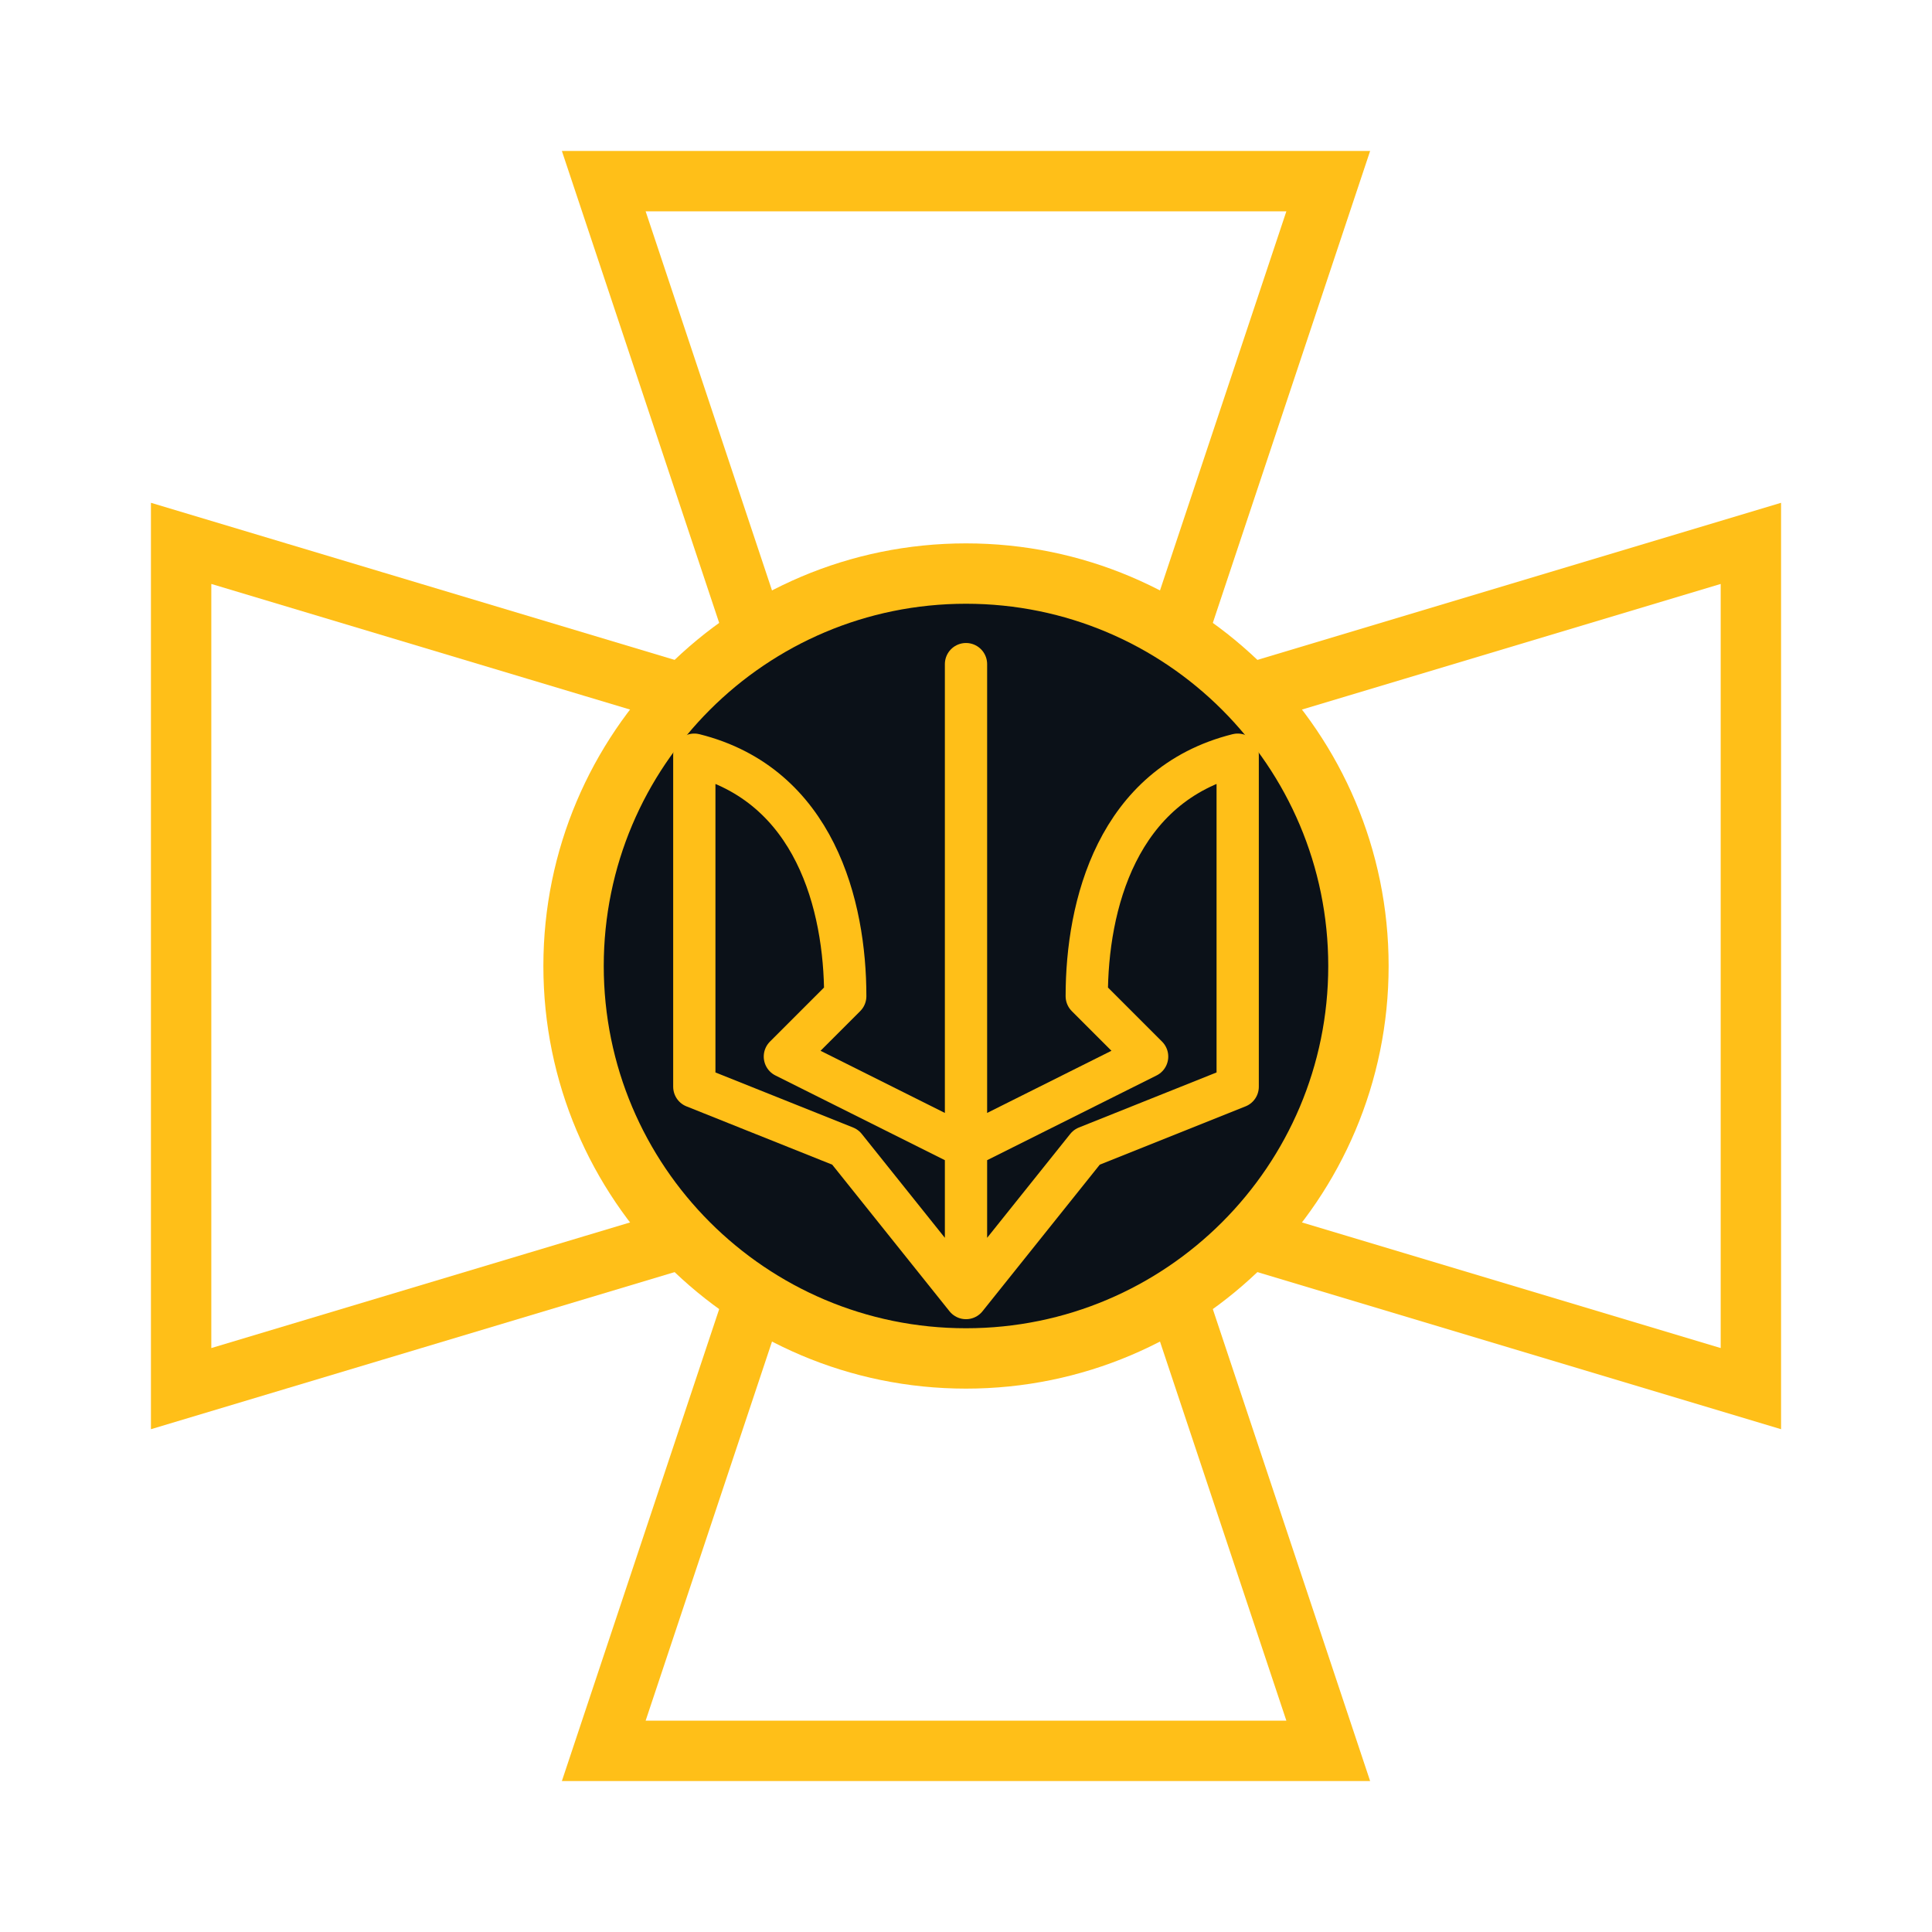
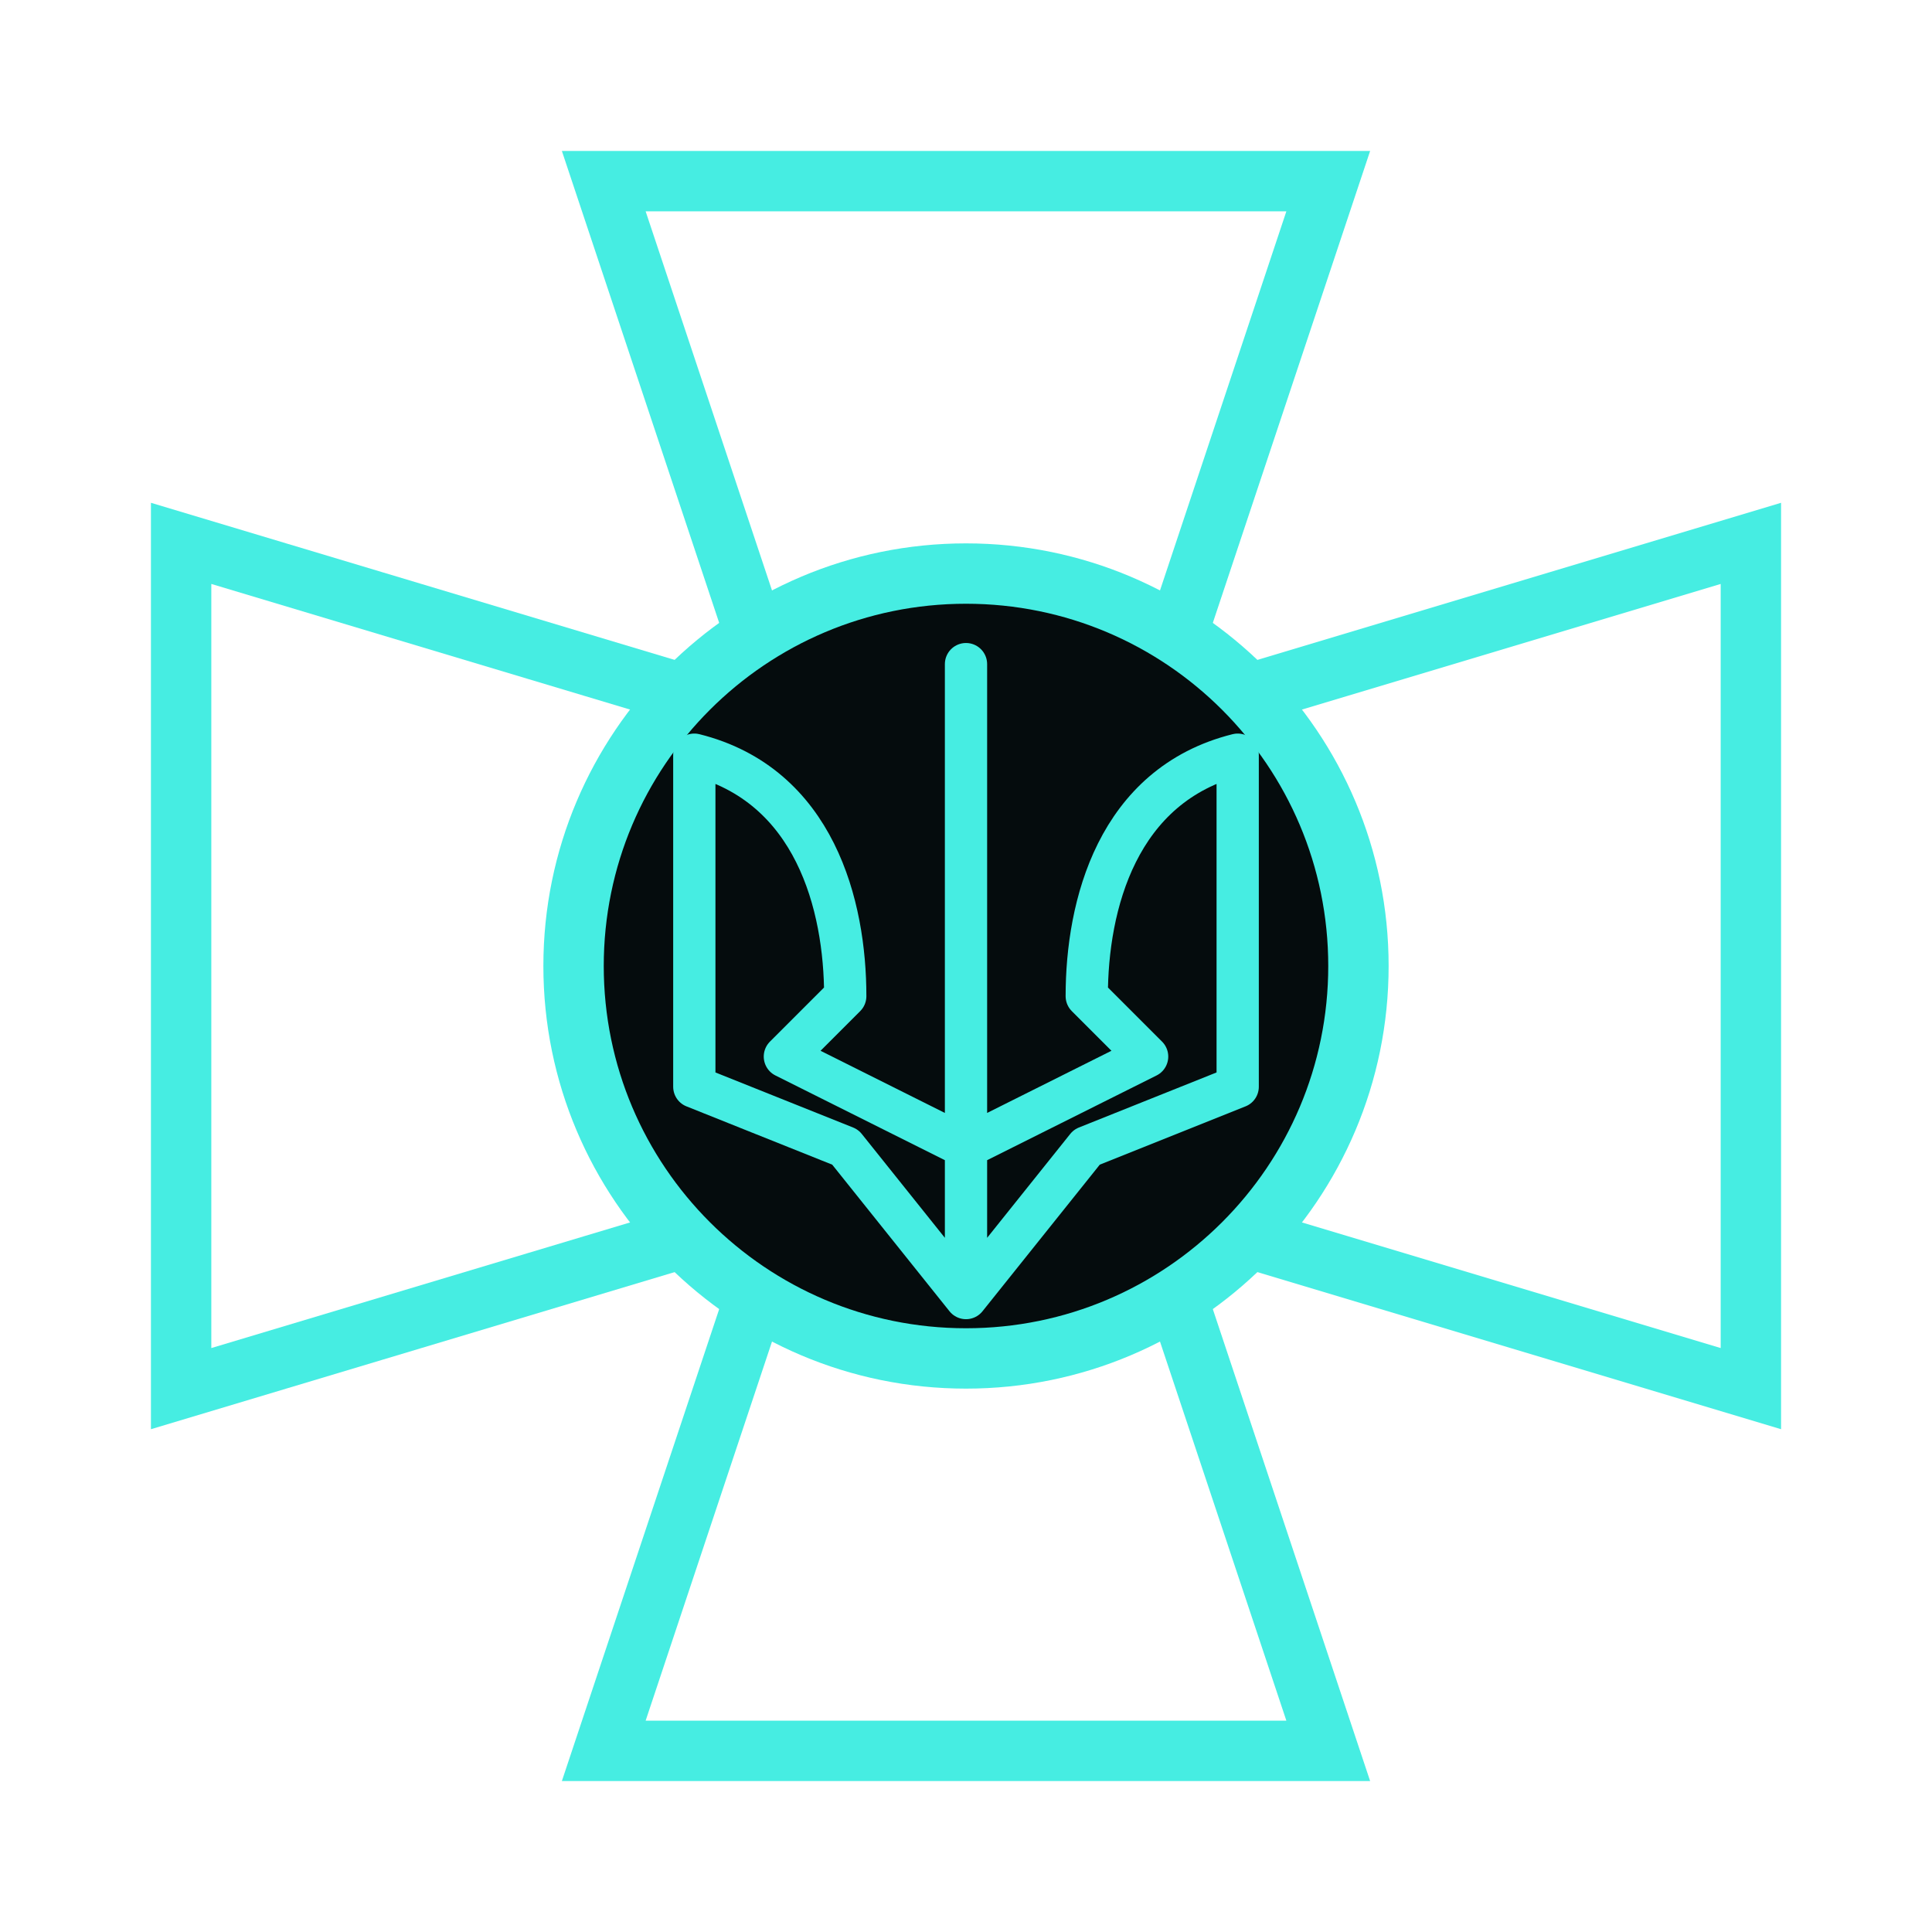
<svg xmlns="http://www.w3.org/2000/svg" viewBox="0 0 64 64" fill="none">
-   <path d="M20 6h24L38 24l20-6v28l-20-6 6 18H20l6-18-20 6V18l20 6z" stroke="#ffbf18" stroke-width="2" />
-   <circle cx="32" cy="32" r="13" fill="#0b1118" stroke="#ffbf18" stroke-width="2" />
-   <path d="M32 22v21m0 0-4-5-5-2V25c4 1 5 5 5 8l-2 2 6 3 6-3-2-2c0-3 1-7 5-8v11l-5 2-4 5Z" stroke="#ffbf18" stroke-width="1.4" stroke-linecap="round" stroke-linejoin="round" />
+   <path d="M20 6h24L38 24l20-6v28l-20-6 6 18H20l6-18-20 6V18l20 6z" stroke="#46ede2" stroke-width="2" />
+   <circle cx="32" cy="32" r="13" fill="#050c0d" stroke="#46ede2" stroke-width="2" />
+   <path d="M32 22v21m0 0-4-5-5-2V25c4 1 5 5 5 8l-2 2 6 3 6-3-2-2c0-3 1-7 5-8v11l-5 2-4 5Z" stroke="#46ede2" stroke-width="1.4" stroke-linecap="round" stroke-linejoin="round" />
</svg>
